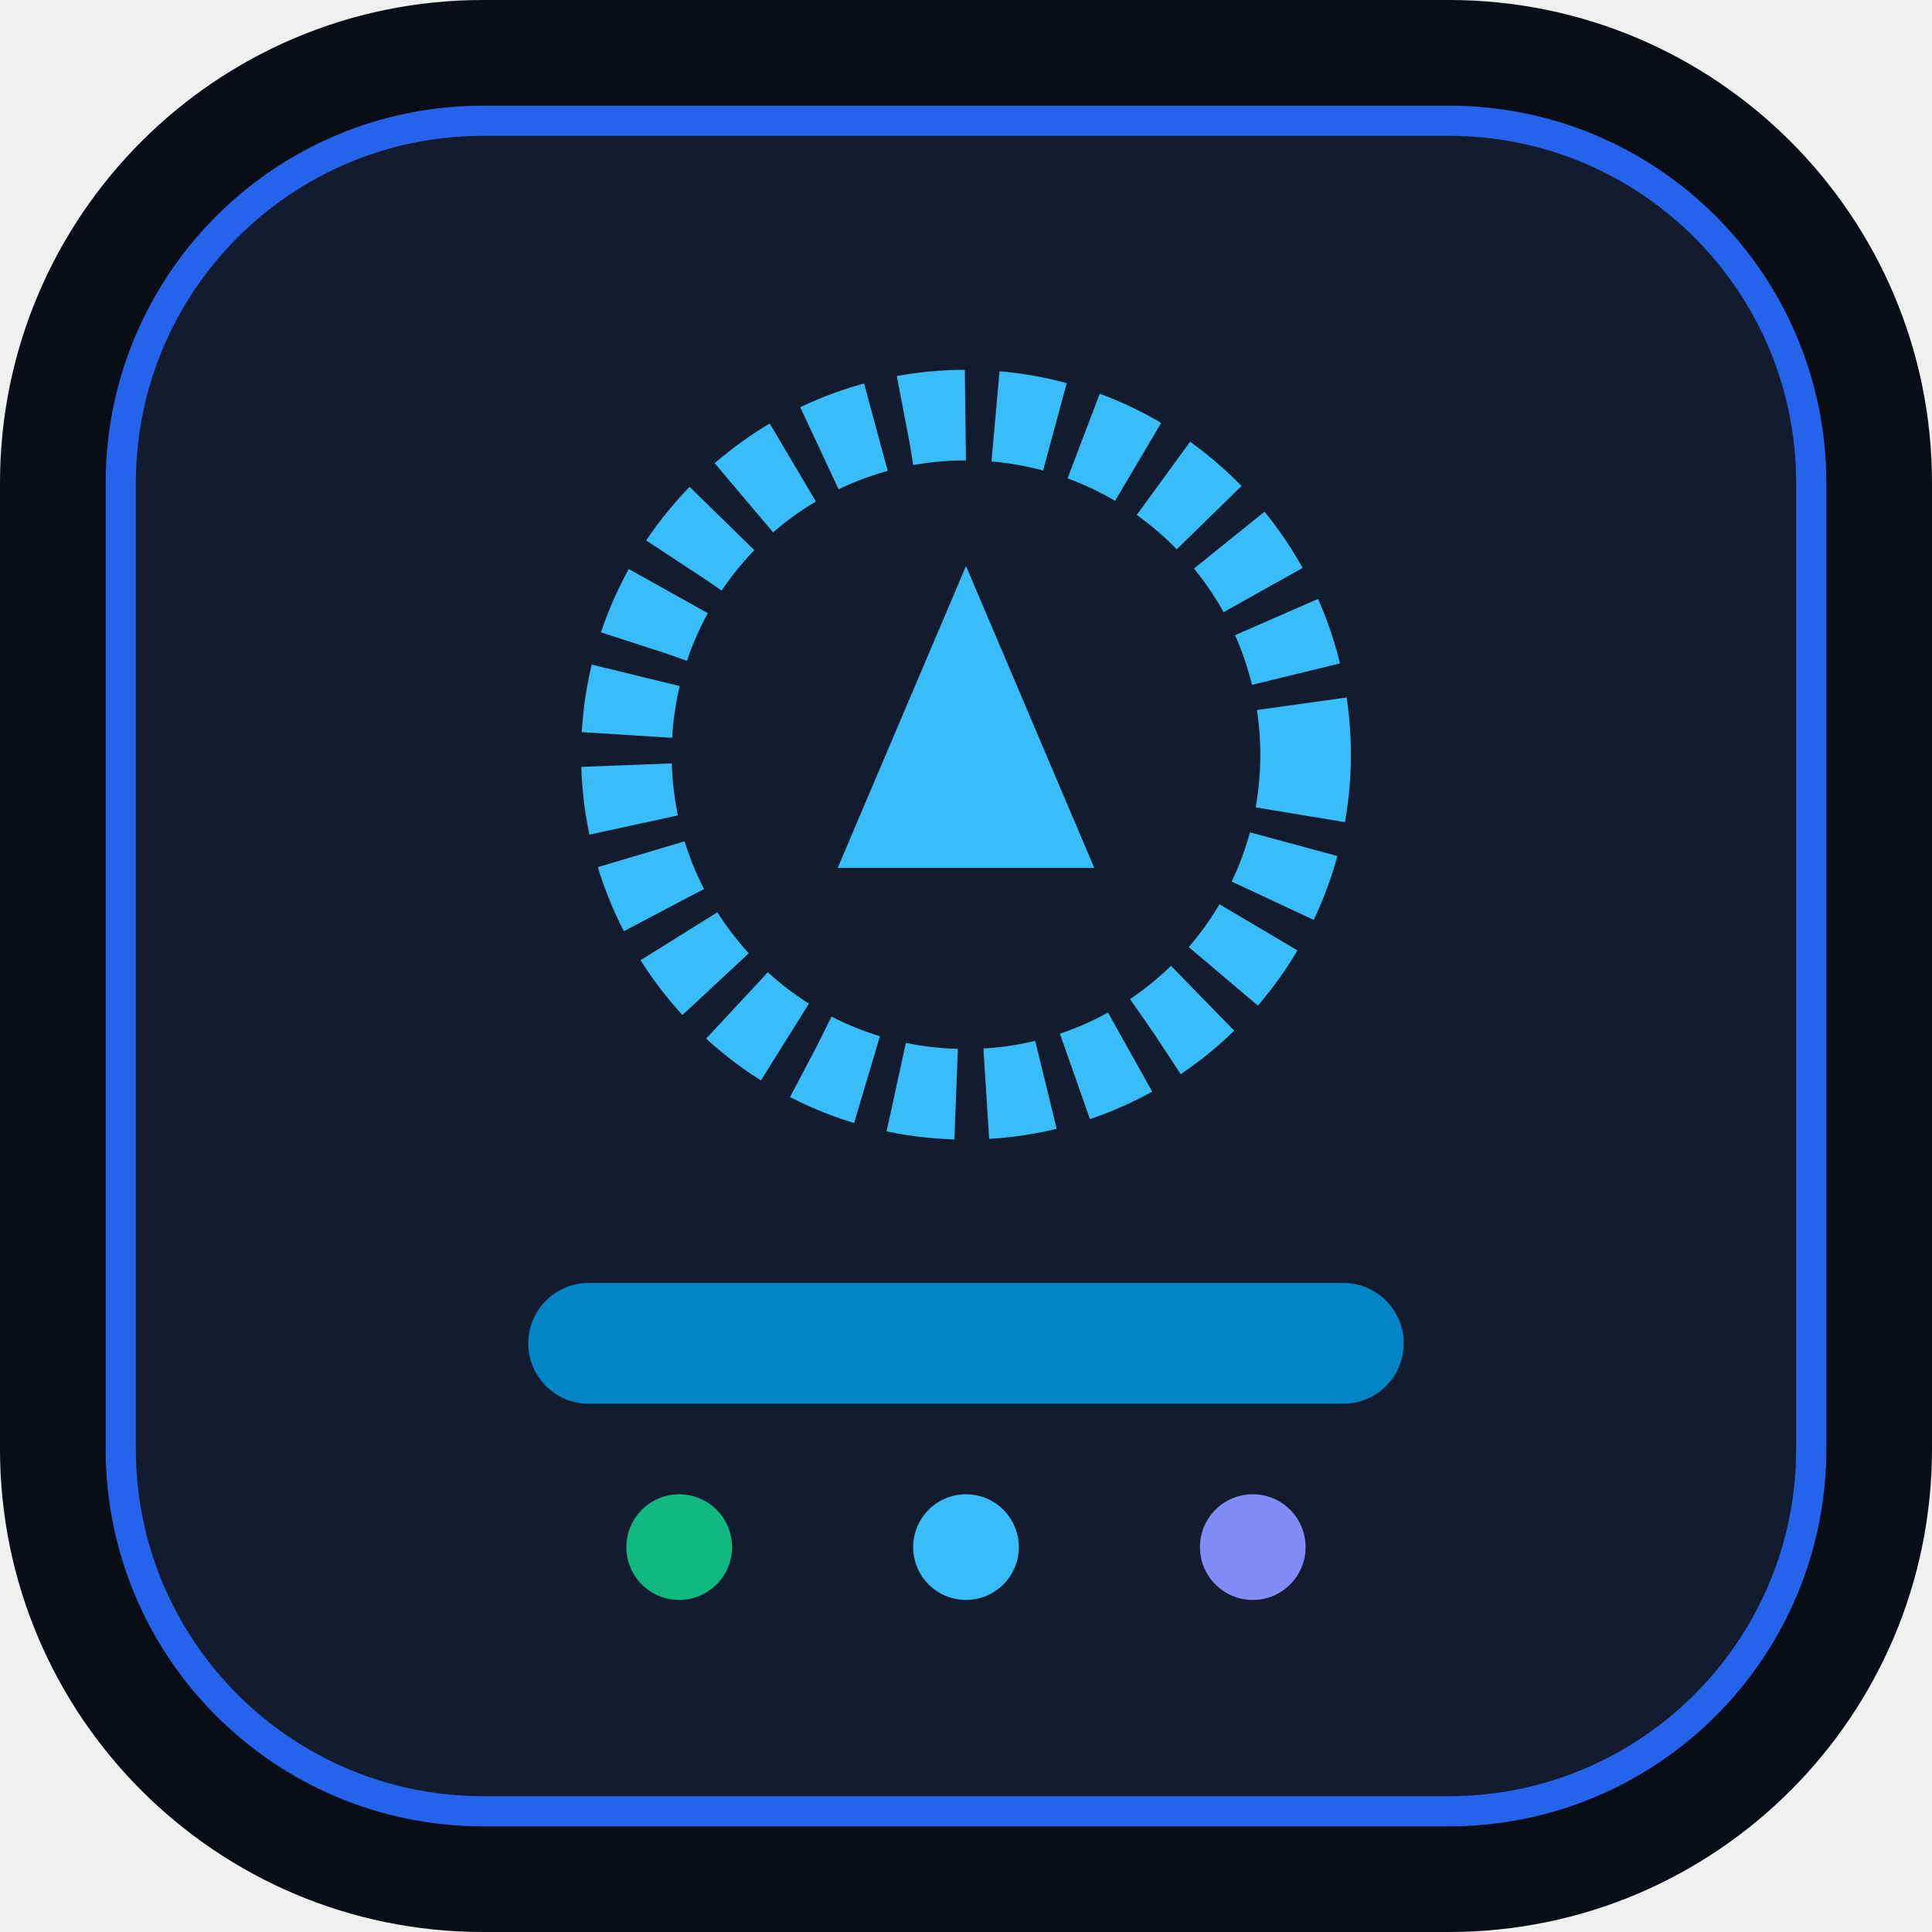
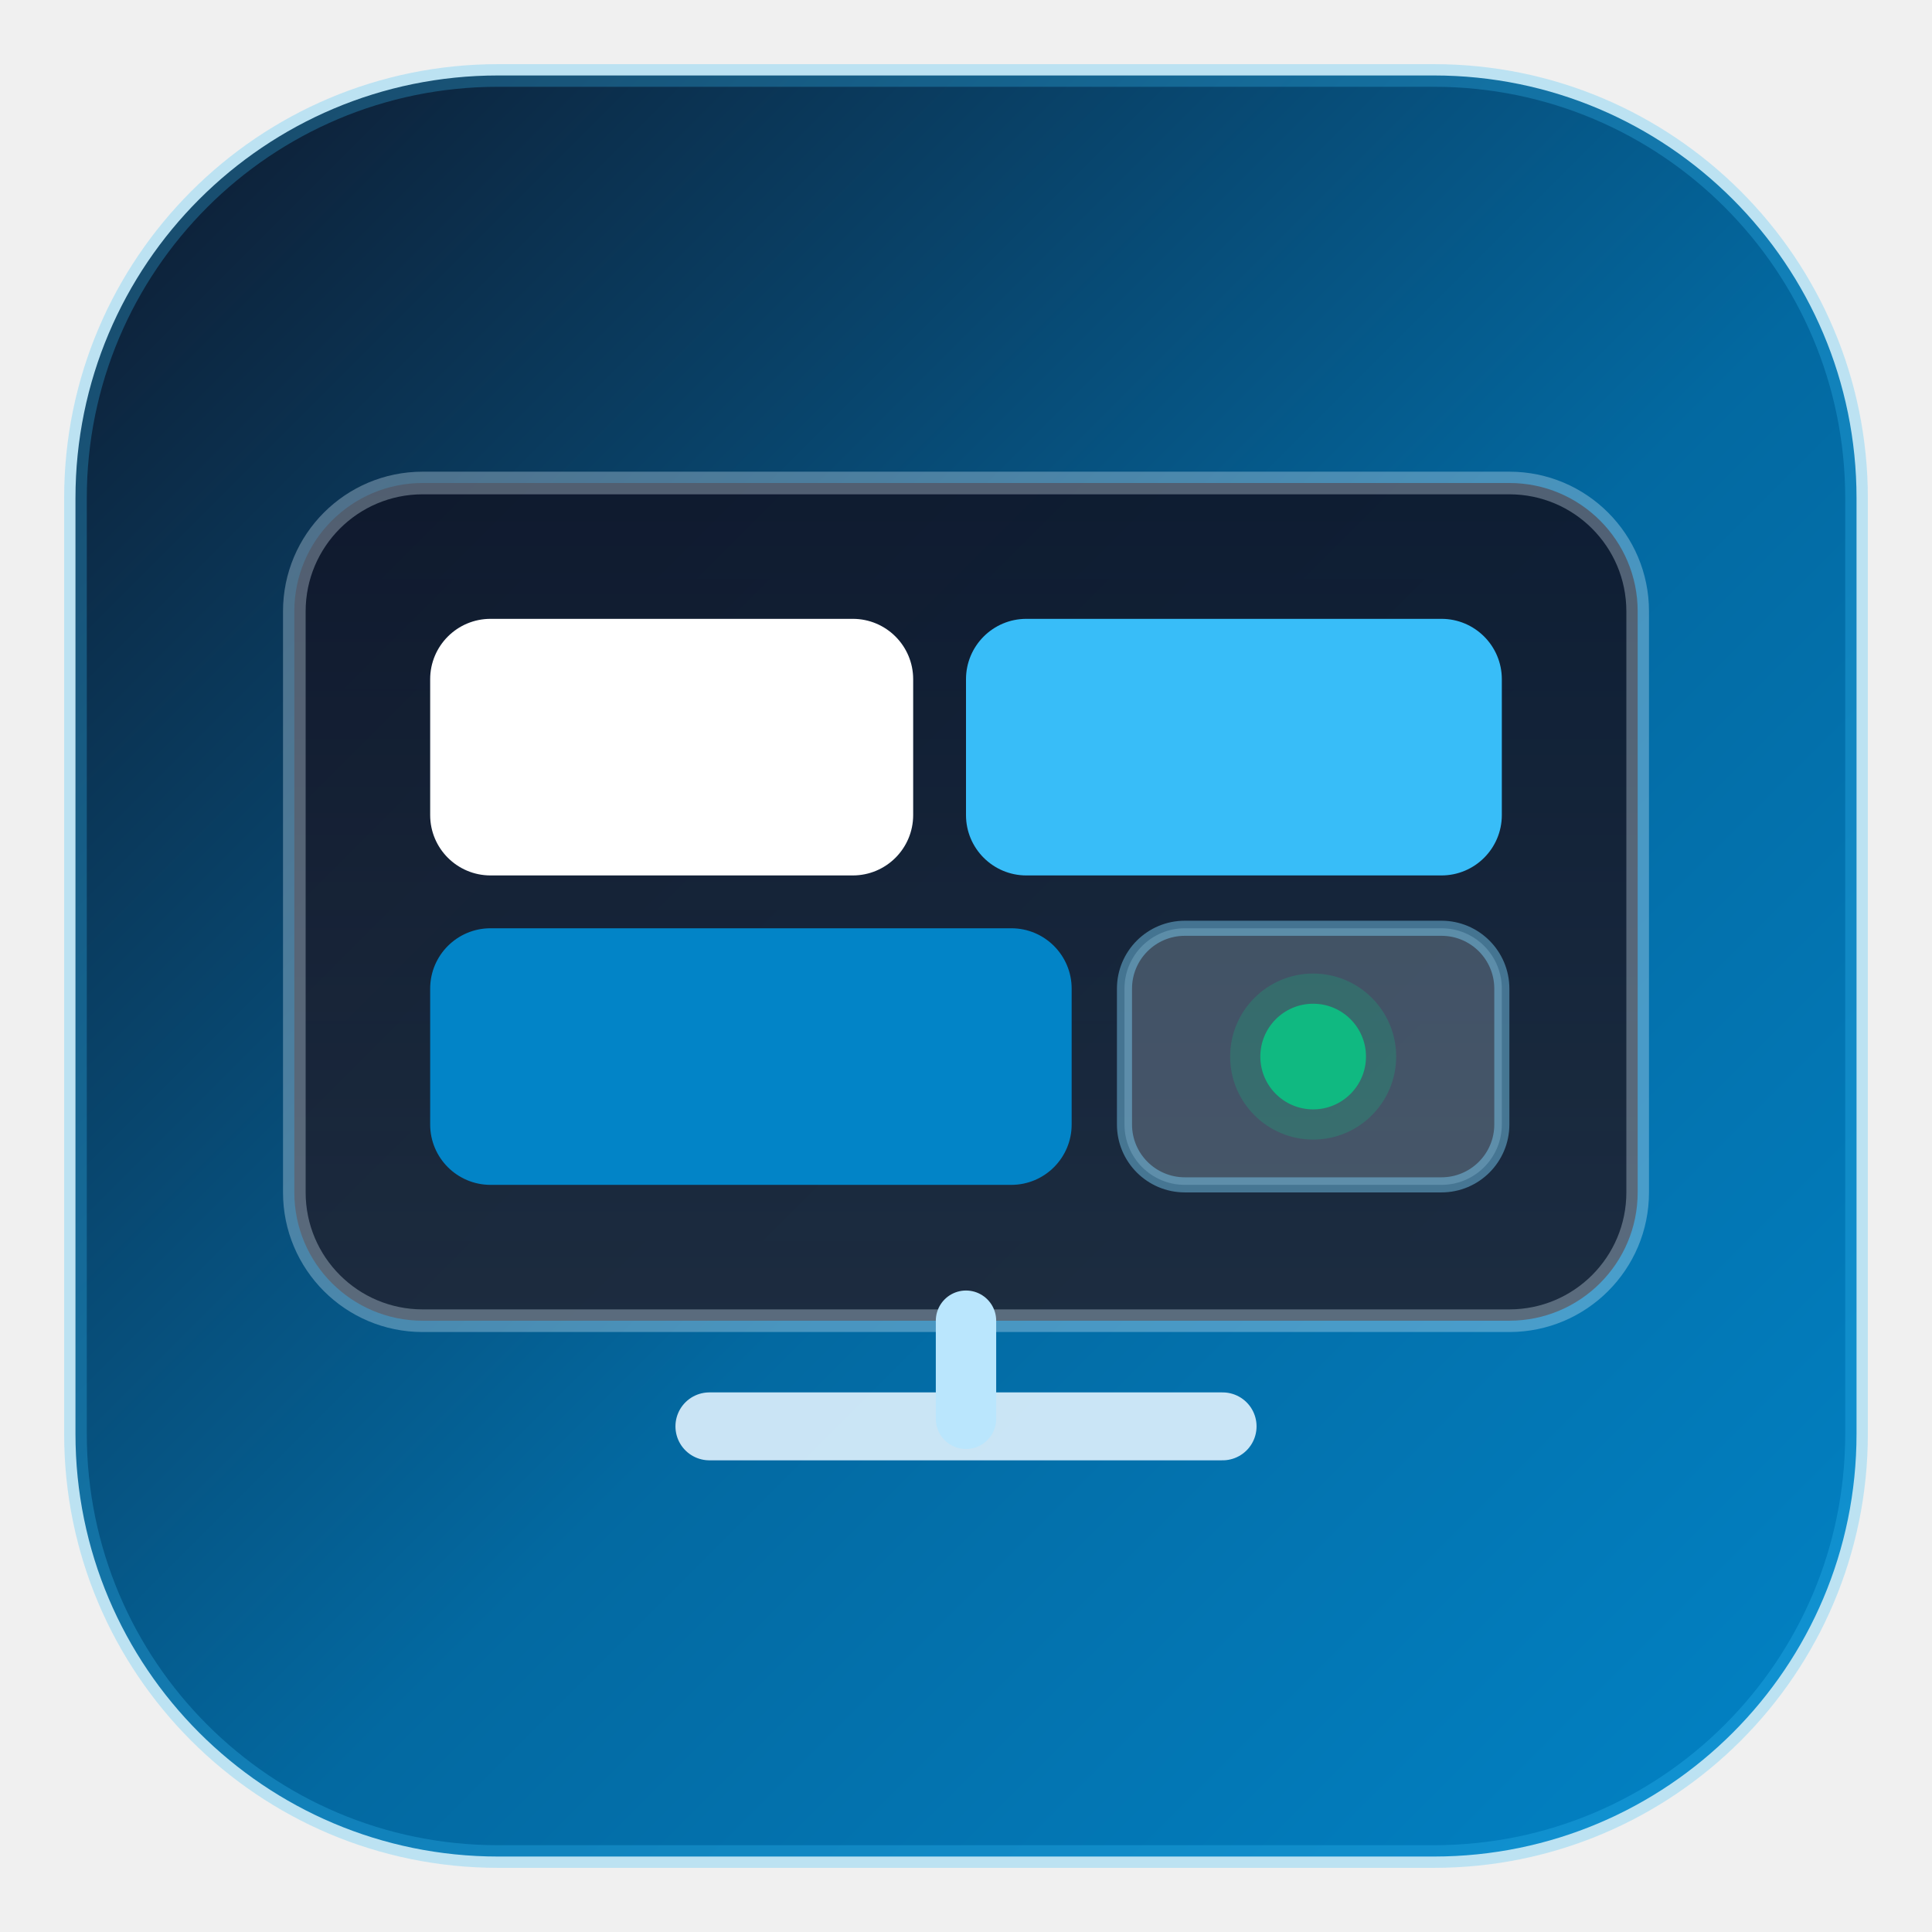
<svg xmlns="http://www.w3.org/2000/svg" viewBox="0 0 512 512" width="512" height="512">
-   <rect width="512" height="512" rx="128" fill="#090d16" />
-   <rect x="32" y="32" width="448" height="448" rx="96" fill="#131c2e" stroke="#2563eb" stroke-width="8" />
-   <circle cx="256" cy="200" r="90" fill="none" stroke="#38bdf8" stroke-width="24" stroke-dasharray="16 8" />
-   <polygon points="256,150 290,230 222,230" fill="#38bdf8" />
-   <rect x="140" y="340" width="232" height="32" rx="16" fill="#0284c7" />
-   <circle cx="180" cy="410" r="14" fill="#10b981" />
-   <circle cx="256" cy="410" r="14" fill="#38bdf8" />
-   <circle cx="332" cy="410" r="14" fill="#818cf8" />
+   <defs>
+     <linearGradient id="pdBg" x1="0%" y1="0%" x2="100%" y2="100%">
+       <stop offset="0%" stop-color="#0f172a" />
+       <stop offset="55%" stop-color="#0369a1" />
+       <stop offset="100%" stop-color="#0284c7" />
+     </linearGradient>
+     <linearGradient id="pdScreen" x1="0%" y1="0%" x2="0%" y2="100%">
+       <stop offset="0%" stop-color="#0f172a" stop-opacity="0.92" />
+       <stop offset="100%" stop-color="#1e293b" stop-opacity="0.95" />
+     </linearGradient>
+   </defs>
+   <rect x="20" y="20" width="472" height="472" rx="112" fill="url(#pdBg)" />
+   <rect x="20" y="20" width="472" height="472" rx="112" fill="none" stroke="#38bdf8" stroke-opacity="0.28" stroke-width="6" />
+   <rect x="78" y="128" width="356" height="222" rx="34" fill="url(#pdScreen)" stroke="#e0f2fe" stroke-opacity="0.32" stroke-width="6" />
+   <path d="M188 378 H324" stroke="#e0f2fe" stroke-width="18" stroke-linecap="round" stroke-opacity="0.9" />
+   <path d="M256 350 V376" stroke="#bae6fd" stroke-width="16" stroke-linecap="round" />
+   <rect x="114" y="164" width="128" height="68" rx="16" fill="#ffffff" />
+   <rect x="256" y="164" width="142" height="68" rx="16" fill="#38bdf8" />
+   <rect x="114" y="246" width="170" height="68" rx="16" fill="#0284c7" />
+   <rect x="298" y="246" width="100" height="68" rx="16" fill="#e0f2fe" fill-opacity="0.22" stroke="#7dd3fc" stroke-opacity="0.45" stroke-width="4" />
+   <circle cx="348" cy="280" r="14" fill="#10b981" />
+   <circle cx="348" cy="280" r="22" fill="#10b981" fill-opacity="0.25" />
</svg>
